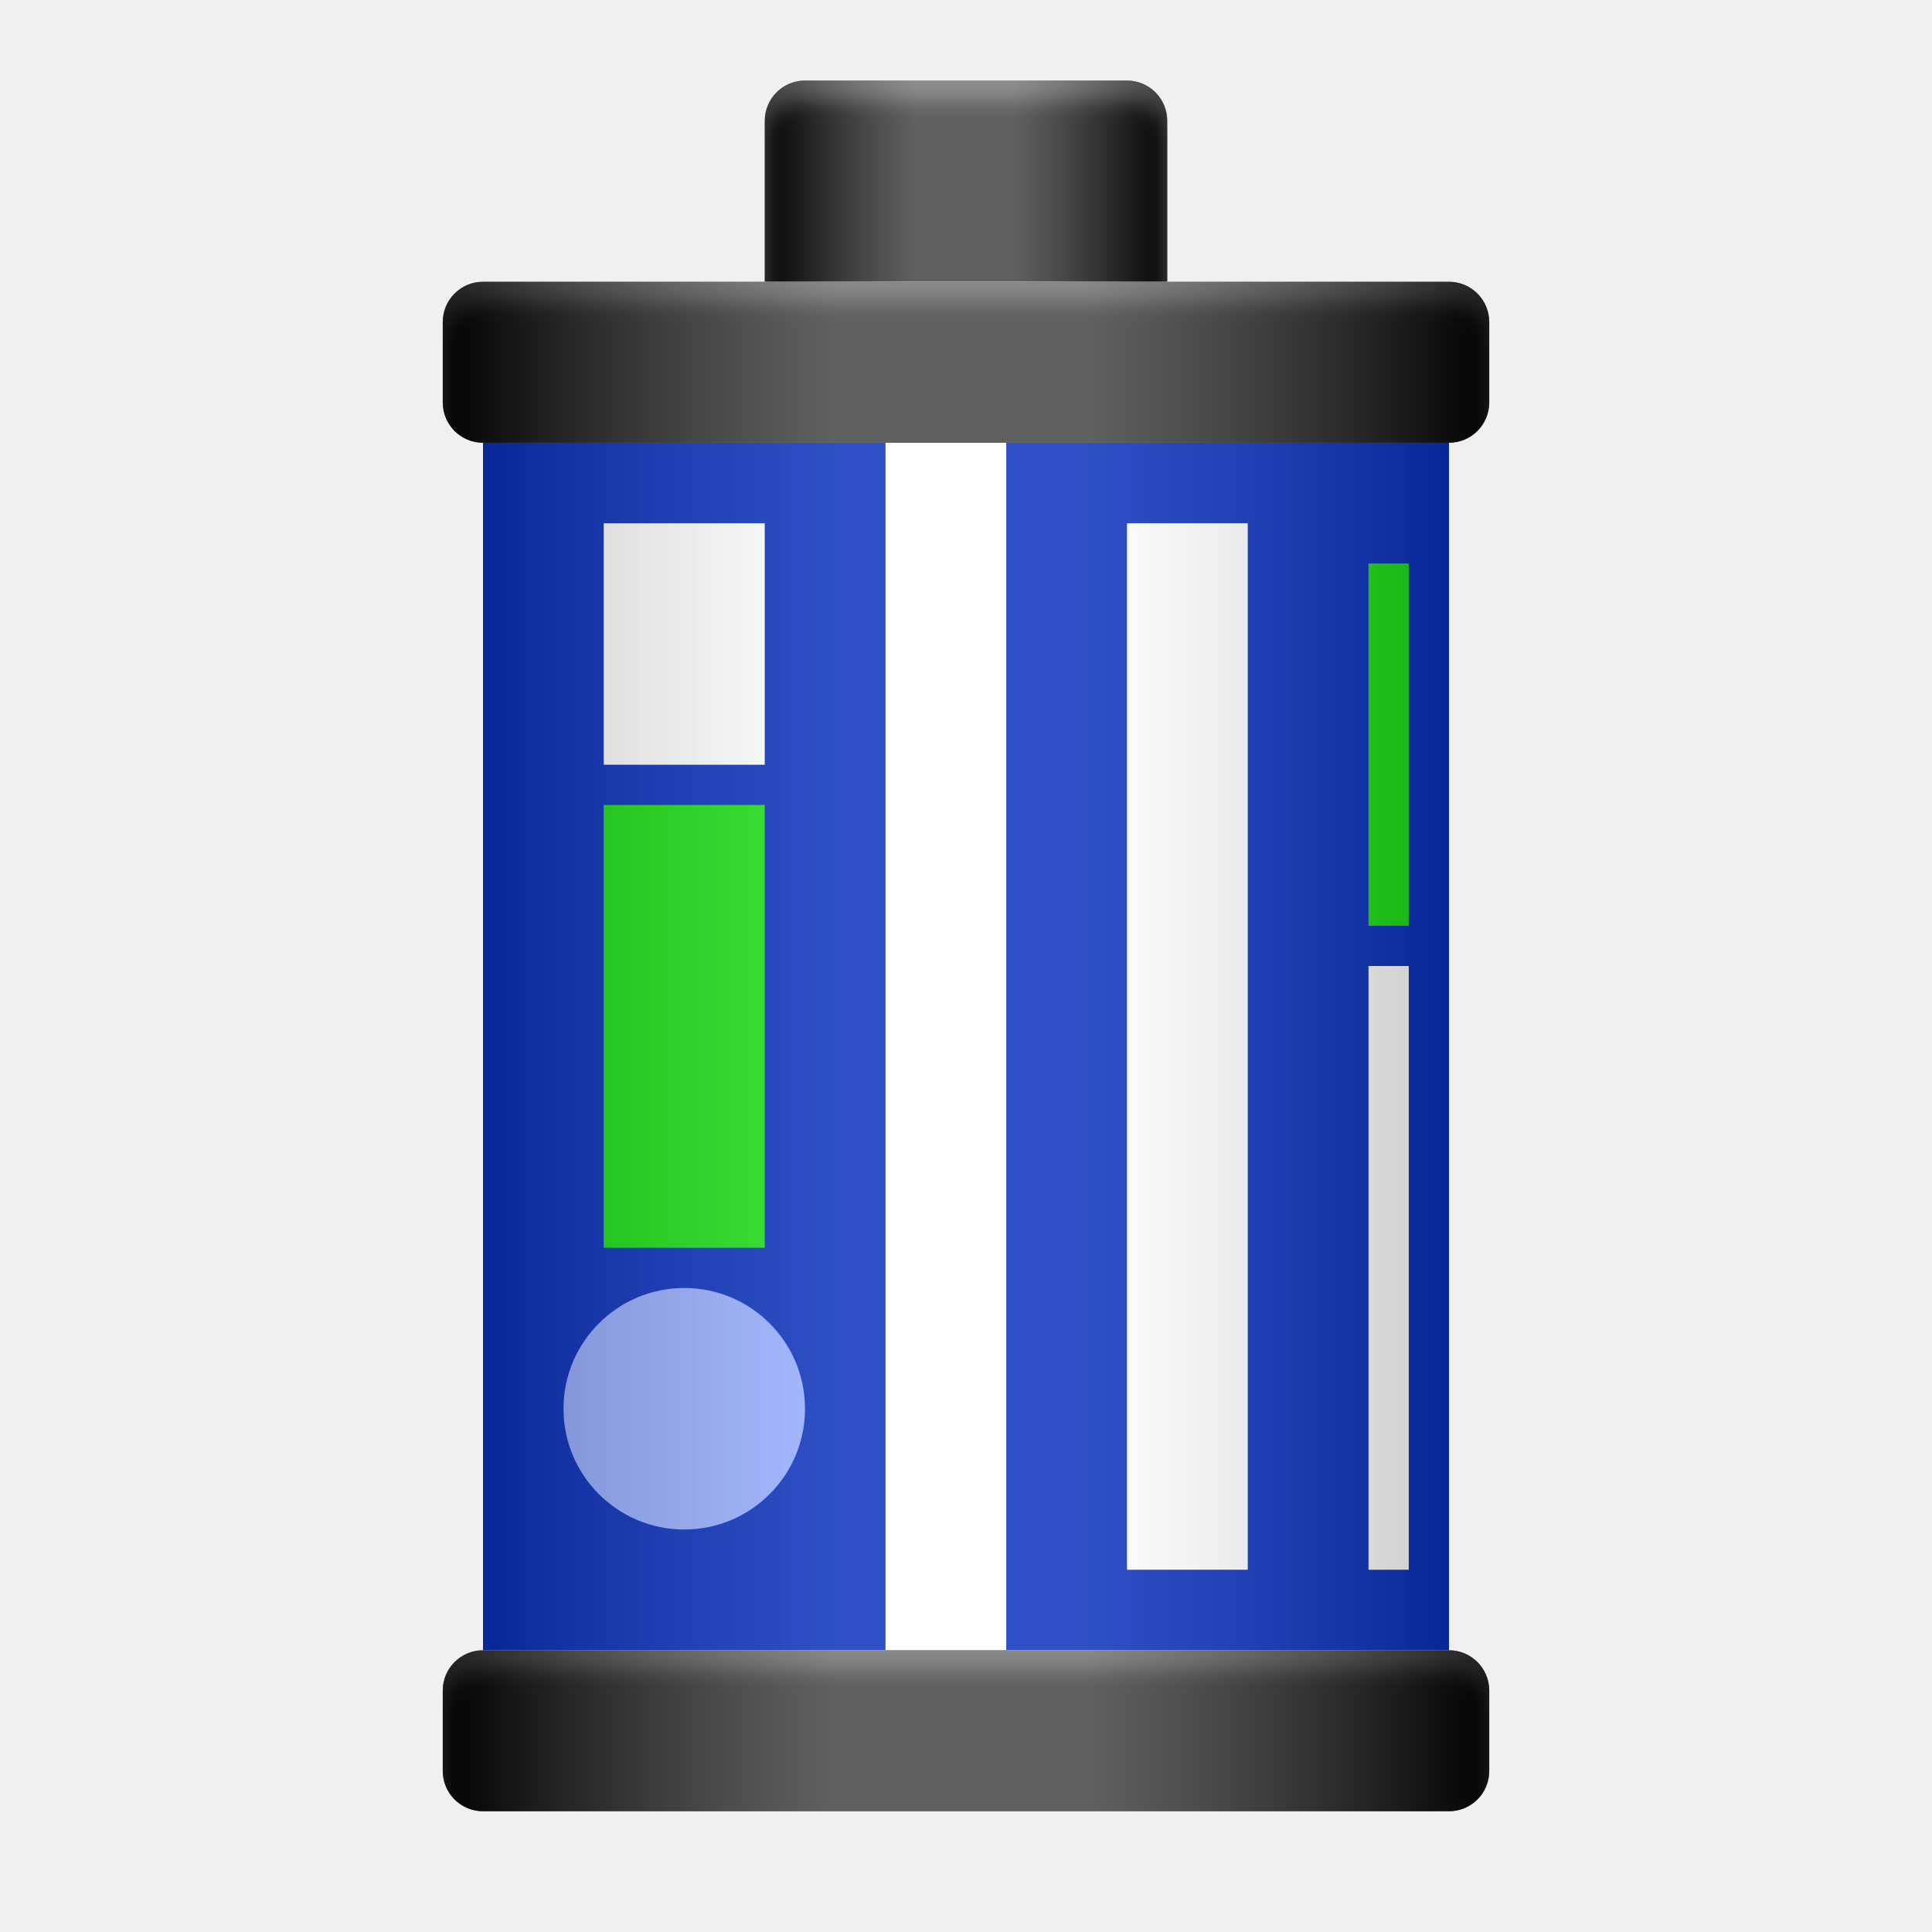
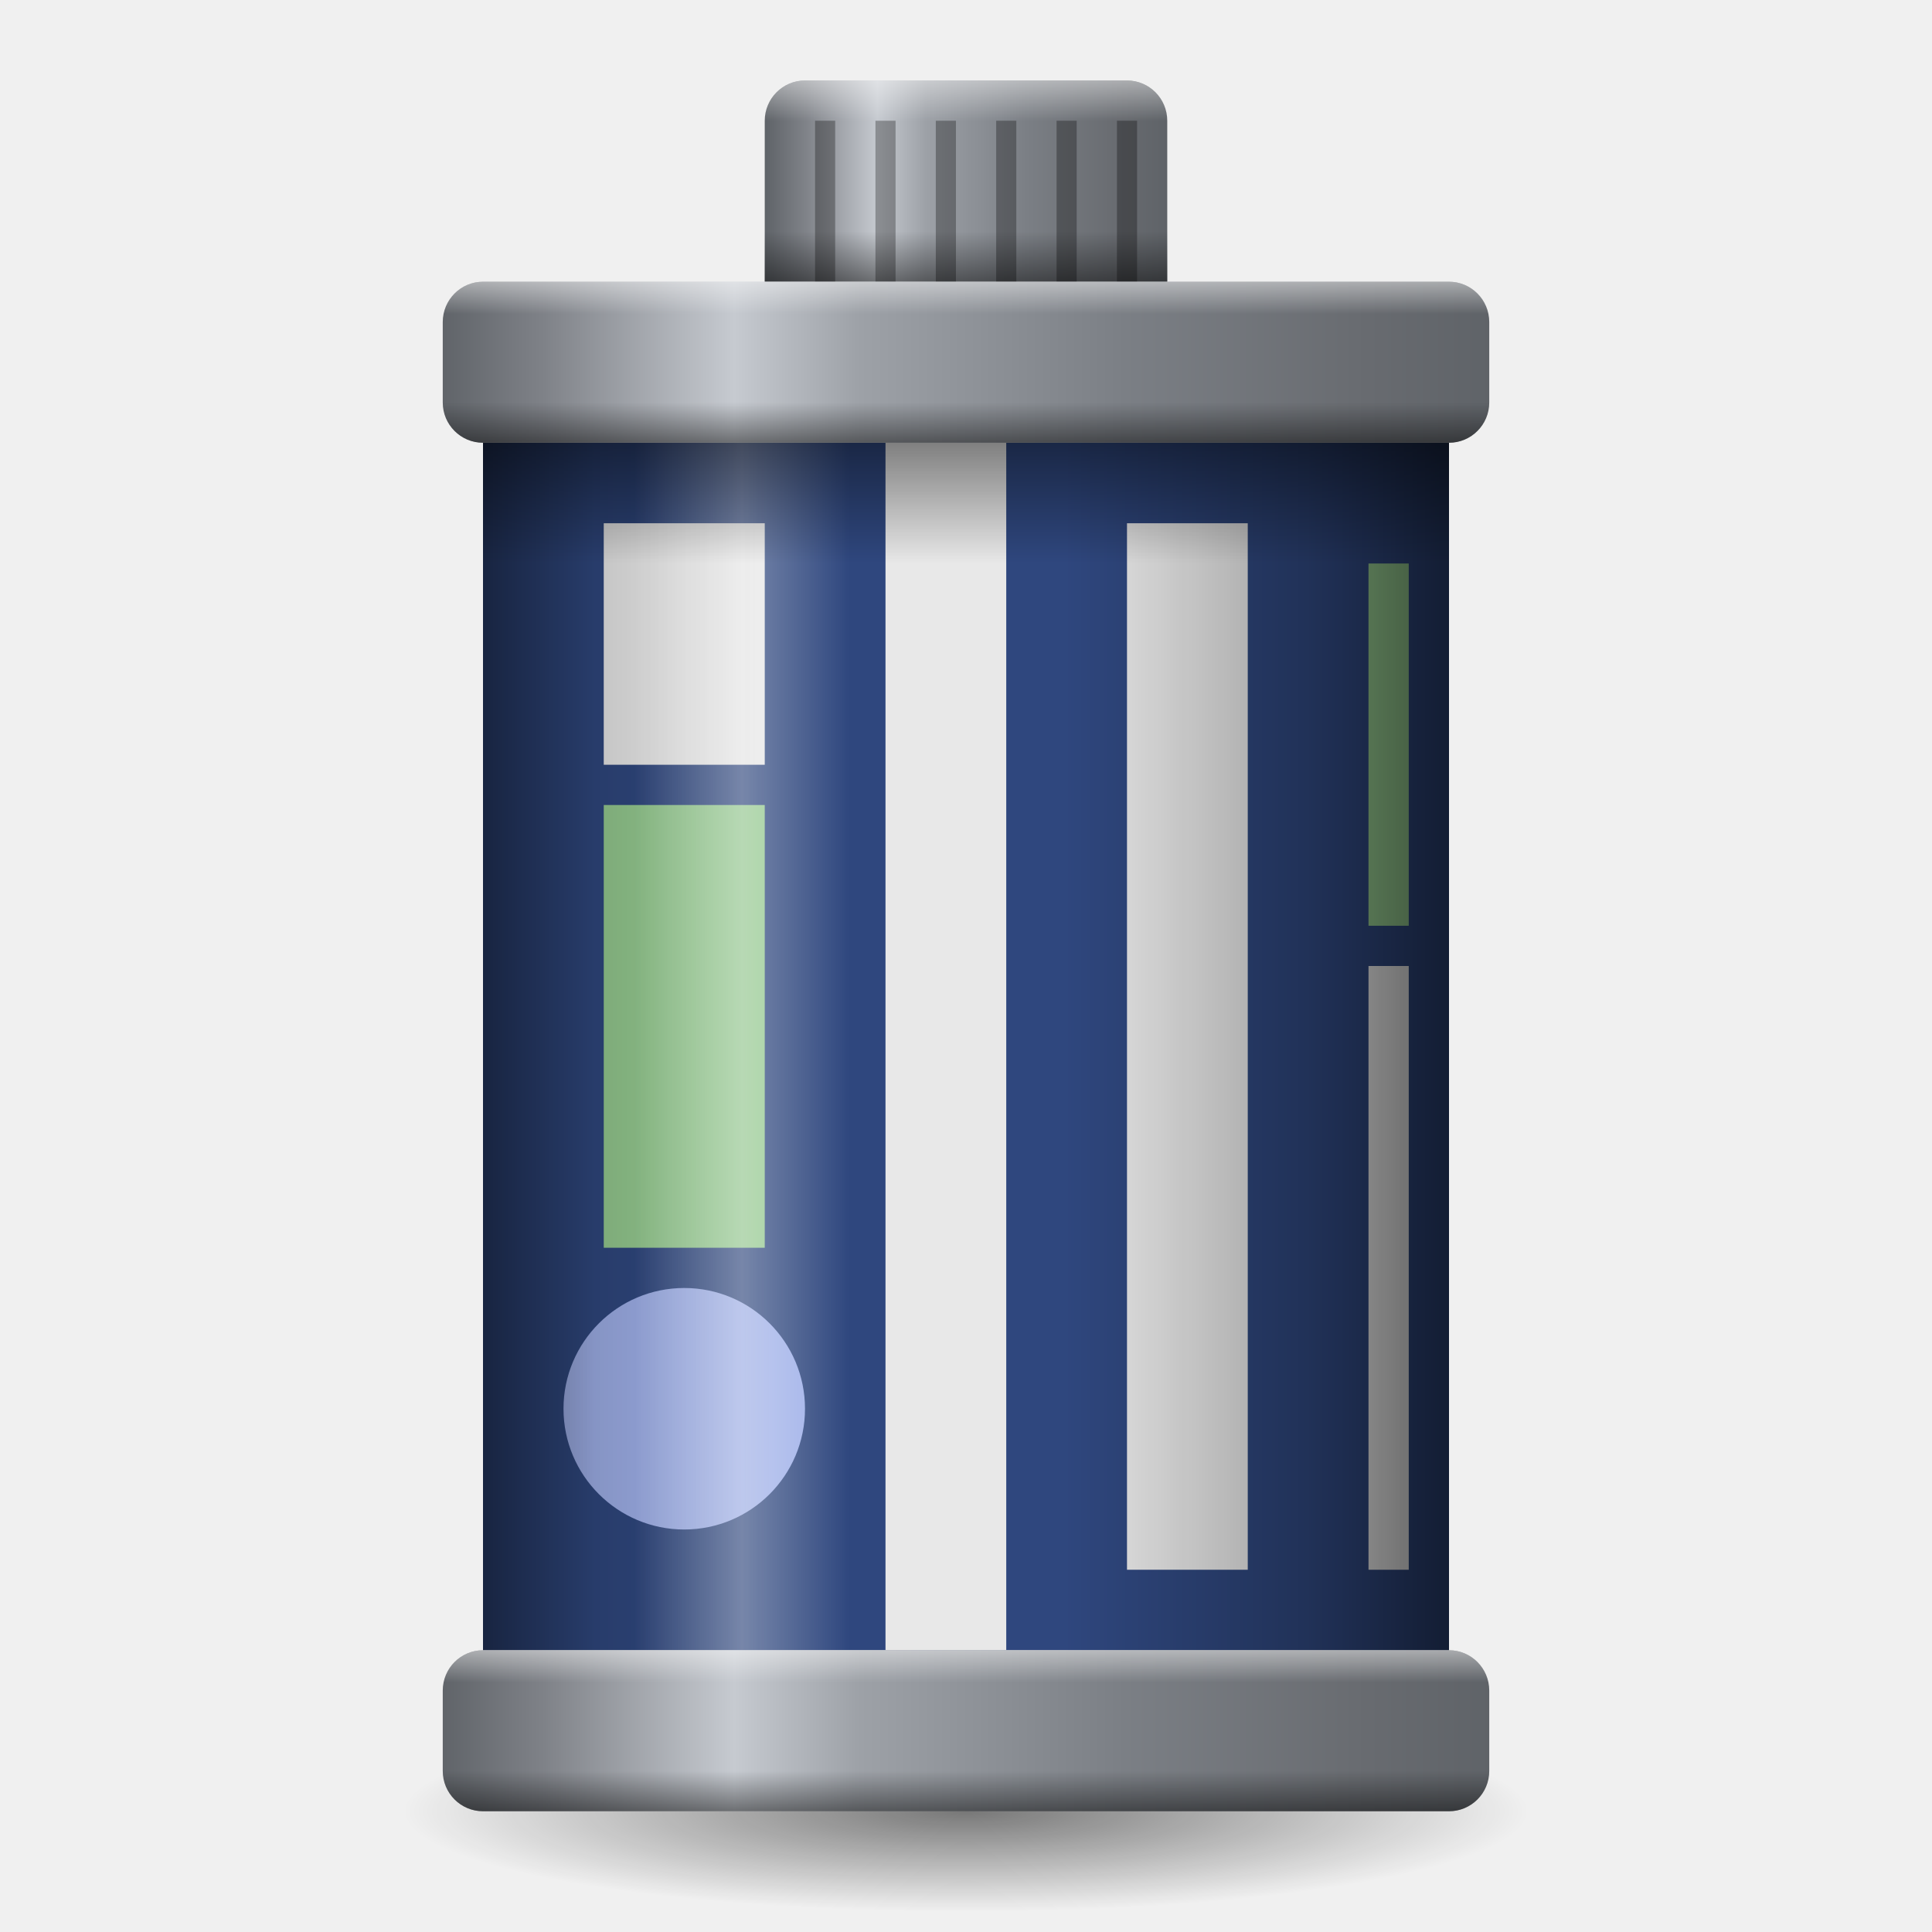
<svg xmlns="http://www.w3.org/2000/svg" width="48" height="48" viewBox="0 0 48 48" fill="none">
-   <g filter="url(#filter0_i_246_1325)">
-     <path d="M19 3C19 2.448 19.448 2 20 2H28C28.552 2 29 2.448 29 3V7H19V3Z" fill="black" />
-   </g>
-   <rect x="12" y="11" width="24" height="30" fill="#0A31BC" />
-   <rect x="14" y="32" width="6" height="6" rx="3" fill="#96ADFF" />
-   <rect x="22" y="11" width="3" height="30" fill="white" />
-   <rect x="28" y="13" width="3" height="26" fill="white" />
-   <rect x="34" y="24" width="1" height="15" fill="white" />
-   <rect x="34" y="14" width="1" height="9" fill="#1BDF14" />
-   <rect x="15" y="20" width="4" height="11" fill="#1BDF14" />
-   <rect x="15" y="13" width="4" height="6" fill="white" />
-   <g filter="url(#filter1_i_246_1325)">
-     <path d="M11 8C11 7.448 11.448 7 12 7H36C36.552 7 37 7.448 37 8V10C37 10.552 36.552 11 36 11H12C11.448 11 11 10.552 11 10V8Z" fill="black" />
-     <path d="M11 42C11 41.448 11.448 41 12 41H36C36.552 41 37 41.448 37 42V44C37 44.552 36.552 45 36 45H12C11.448 45 11 44.552 11 44V42Z" fill="black" />
-   </g>
-   <g opacity="0.5" filter="url(#filter2_i_246_1325)">
-     <path d="M19 3C19 2.448 19.448 2 20 2H28C28.552 2 29 2.448 29 3V7H19V3Z" fill="url(#paint0_linear_246_1325)" />
-   </g>
-   <rect opacity="0.2" x="12" y="11" width="24" height="30" fill="url(#paint1_linear_246_1325)" />
-   <g opacity="0.5">
-     <path d="M11 8C11 7.448 11.448 7 12 7H36C36.552 7 37 7.448 37 8V10C37 10.552 36.552 11 36 11H12C11.448 11 11 10.552 11 10V8Z" fill="url(#paint2_linear_246_1325)" />
-     <path d="M11 42C11 41.448 11.448 41 12 41H36C36.552 41 37 41.448 37 42V44C37 44.552 36.552 45 36 45H12C11.448 45 11 44.552 11 44V42Z" fill="url(#paint3_linear_246_1325)" />
-   </g>
+   <ellipse cx="24" cy="45" rx="14" ry="2.5" fill="url(#oni-ground)" />
+   <path d="M19 3C19 2.448 19.448 2 20 2H28C28.552 2 29 2.448 29 3V7H19V3Z" fill="url(#oni-metal)" />
+   <path d="M20.5 3V7M22 3V7M23.5 3V7M25 3V7M26.5 3V7M28 3V7" stroke="#000000" stroke-opacity="0.3" stroke-width="0.5" />
+   <path d="M19 3C19 2.448 19.448 2 20 2H28C28.552 2 29 2.448 29 3V7H19V3Z" fill="url(#oni-roll)" />
+   <rect x="12" y="11" width="24" height="30" fill="#2F477E" />
+   <rect x="14" y="32" width="6" height="6" rx="3" fill="#9EAFE8" />
+   <rect x="22" y="11" width="3" height="30" fill="#E8E8E8" />
+   <rect x="28" y="13" width="3" height="26" fill="#E8E8E8" />
+   <rect x="34" y="24" width="1" height="15" fill="#E8E8E8" />
+   <rect x="34" y="14" width="1" height="9" fill="#94C98F" />
+   <rect x="15" y="20" width="4" height="11" fill="#94C98F" />
+   <rect x="15" y="13" width="4" height="6" fill="#E8E8E8" />
+   <rect x="12" y="11" width="24" height="30" fill="url(#oni-round)" />
+   <rect x="12" y="11" width="24" height="30" fill="url(#oni-gleam)" />
+   <rect x="12" y="11" width="24" height="3" fill="url(#oni-under)" />
+   <path d="M11 8C11 7.448 11.448 7 12 7H36C36.552 7 37 7.448 37 8V10C37 10.552 36.552 11 36 11H12C11.448 11 11 10.552 11 10V8Z" fill="url(#oni-metal)" />
+   <path d="M11 42C11 41.448 11.448 41 12 41H36C36.552 41 37 41.448 37 42V44C37 44.552 36.552 45 36 45H12C11.448 45 11 44.552 11 44V42Z" fill="url(#oni-metal)" />
+   <path d="M11 8C11 7.448 11.448 7 12 7H36C36.552 7 37 7.448 37 8V10C37 10.552 36.552 11 36 11H12C11.448 11 11 10.552 11 10V8Z" fill="url(#oni-roll)" />
+   <path d="M11 42C11 41.448 11.448 41 12 41H36C36.552 41 37 41.448 37 42V44C37 44.552 36.552 45 36 45H12C11.448 45 11 44.552 11 44V42Z" fill="url(#oni-roll)" />
  <defs>
-     <filter id="filter0_i_246_1325" x="19" y="2" width="10" height="5.5" filterUnits="userSpaceOnUse" color-interpolation-filters="sRGB">
-       <feFlood flood-opacity="0" result="BackgroundImageFix" />
-       <feBlend mode="normal" in="SourceGraphic" in2="BackgroundImageFix" result="shape" />
-       <feColorMatrix in="SourceAlpha" type="matrix" values="0 0 0 0 0 0 0 0 0 0 0 0 0 0 0 0 0 0 127 0" result="hardAlpha" />
-       <feOffset dy="0.5" />
-       <feGaussianBlur stdDeviation="0.25" />
-       <feComposite in2="hardAlpha" operator="arithmetic" k2="-1" k3="1" />
-       <feColorMatrix type="matrix" values="0 0 0 0 1 0 0 0 0 1 0 0 0 0 1 0 0 0 0.25 0" />
-       <feBlend mode="normal" in2="shape" result="effect1_innerShadow_246_1325" />
-     </filter>
-     <filter id="filter1_i_246_1325" x="11" y="7" width="26" height="38.5" filterUnits="userSpaceOnUse" color-interpolation-filters="sRGB">
-       <feFlood flood-opacity="0" result="BackgroundImageFix" />
-       <feBlend mode="normal" in="SourceGraphic" in2="BackgroundImageFix" result="shape" />
-       <feColorMatrix in="SourceAlpha" type="matrix" values="0 0 0 0 0 0 0 0 0 0 0 0 0 0 0 0 0 0 127 0" result="hardAlpha" />
-       <feOffset dy="0.5" />
-       <feGaussianBlur stdDeviation="0.25" />
-       <feComposite in2="hardAlpha" operator="arithmetic" k2="-1" k3="1" />
-       <feColorMatrix type="matrix" values="0 0 0 0 1 0 0 0 0 1 0 0 0 0 1 0 0 0 0.25 0" />
-       <feBlend mode="normal" in2="shape" result="effect1_innerShadow_246_1325" />
-     </filter>
-     <filter id="filter2_i_246_1325" x="19" y="2" width="10" height="5.5" filterUnits="userSpaceOnUse" color-interpolation-filters="sRGB">
-       <feFlood flood-opacity="0" result="BackgroundImageFix" />
-       <feBlend mode="normal" in="SourceGraphic" in2="BackgroundImageFix" result="shape" />
-       <feColorMatrix in="SourceAlpha" type="matrix" values="0 0 0 0 0 0 0 0 0 0 0 0 0 0 0 0 0 0 127 0" result="hardAlpha" />
-       <feOffset dy="0.5" />
-       <feGaussianBlur stdDeviation="0.25" />
-       <feComposite in2="hardAlpha" operator="arithmetic" k2="-1" k3="1" />
-       <feColorMatrix type="matrix" values="0 0 0 0 1 0 0 0 0 1 0 0 0 0 1 0 0 0 0.25 0" />
-       <feBlend mode="normal" in2="shape" result="effect1_innerShadow_246_1325" />
-     </filter>
-     <linearGradient id="paint0_linear_246_1325" x1="19" y1="8.842" x2="29" y2="8.842" gradientUnits="userSpaceOnUse">
-       <stop />
-       <stop offset="0.375" stop-color="white" stop-opacity="0.75" />
-       <stop offset="0.615" stop-color="white" stop-opacity="0.75" />
-       <stop offset="1" />
+     <radialGradient id="oni-ground" cx="0.5" cy="0.5" r="0.5">
+       <stop stop-color="#000000" stop-opacity="0.5" />
+       <stop offset="1" stop-color="#000000" stop-opacity="0" />
+     </radialGradient>
+     <linearGradient id="oni-metal" x1="0" y1="0" x2="1" y2="0">
+       <stop offset="0" stop-color="#5F6368" />
+       <stop offset="0.1" stop-color="#7F8288" />
+       <stop offset="0.28" stop-color="#C6CAD0" />
+       <stop offset="0.4" stop-color="#9DA1A7" />
+       <stop offset="0.65" stop-color="#7B7F85" />
+       <stop offset="0.88" stop-color="#686B70" />
+       <stop offset="1" stop-color="#5F6368" />
    </linearGradient>
-     <linearGradient id="paint1_linear_246_1325" x1="12" y1="146" x2="36" y2="146" gradientUnits="userSpaceOnUse">
-       <stop />
-       <stop offset="0.375" stop-color="white" stop-opacity="0.75" />
-       <stop offset="0.615" stop-color="white" stop-opacity="0.75" />
-       <stop offset="1" />
+     <linearGradient id="oni-roll" x1="0" y1="0" x2="0" y2="1">
+       <stop stop-color="#FFFFFF" stop-opacity="0.45" />
+       <stop offset="0.2" stop-color="#FFFFFF" stop-opacity="0" />
+       <stop offset="0.75" stop-color="#000000" stop-opacity="0" />
+       <stop offset="1" stop-color="#000000" stop-opacity="0.45" />
    </linearGradient>
-     <linearGradient id="paint2_linear_246_1325" x1="11" y1="59" x2="37" y2="59" gradientUnits="userSpaceOnUse">
-       <stop />
-       <stop offset="0.375" stop-color="white" stop-opacity="0.75" />
-       <stop offset="0.615" stop-color="white" stop-opacity="0.75" />
-       <stop offset="1" />
+     <linearGradient id="oni-round" x1="0" y1="0" x2="1" y2="0">
+       <stop stop-color="#000000" stop-opacity="0.5" />
+       <stop offset="0.12" stop-color="#000000" stop-opacity="0.15" />
+       <stop offset="0.3" stop-color="#000000" stop-opacity="0" />
+       <stop offset="0.6" stop-color="#000000" stop-opacity="0" />
+       <stop offset="0.85" stop-color="#000000" stop-opacity="0.3" />
+       <stop offset="1" stop-color="#000000" stop-opacity="0.6" />
    </linearGradient>
-     <linearGradient id="paint3_linear_246_1325" x1="11" y1="59" x2="37" y2="59" gradientUnits="userSpaceOnUse">
-       <stop />
-       <stop offset="0.375" stop-color="white" stop-opacity="0.75" />
-       <stop offset="0.615" stop-color="white" stop-opacity="0.75" />
-       <stop offset="1" />
+     <linearGradient id="oni-gleam" x1="0" y1="0" x2="1" y2="0">
+       <stop offset="0.16" stop-color="#FFFFFF" stop-opacity="0" />
+       <stop offset="0.27" stop-color="#FFFFFF" stop-opacity="0.35" />
+       <stop offset="0.38" stop-color="#FFFFFF" stop-opacity="0" />
+     </linearGradient>
+     <linearGradient id="oni-under" x1="0" y1="0" x2="0" y2="1">
+       <stop stop-color="#000000" stop-opacity="0.45" />
+       <stop offset="1" stop-color="#000000" stop-opacity="0" />
    </linearGradient>
  </defs>
</svg>
